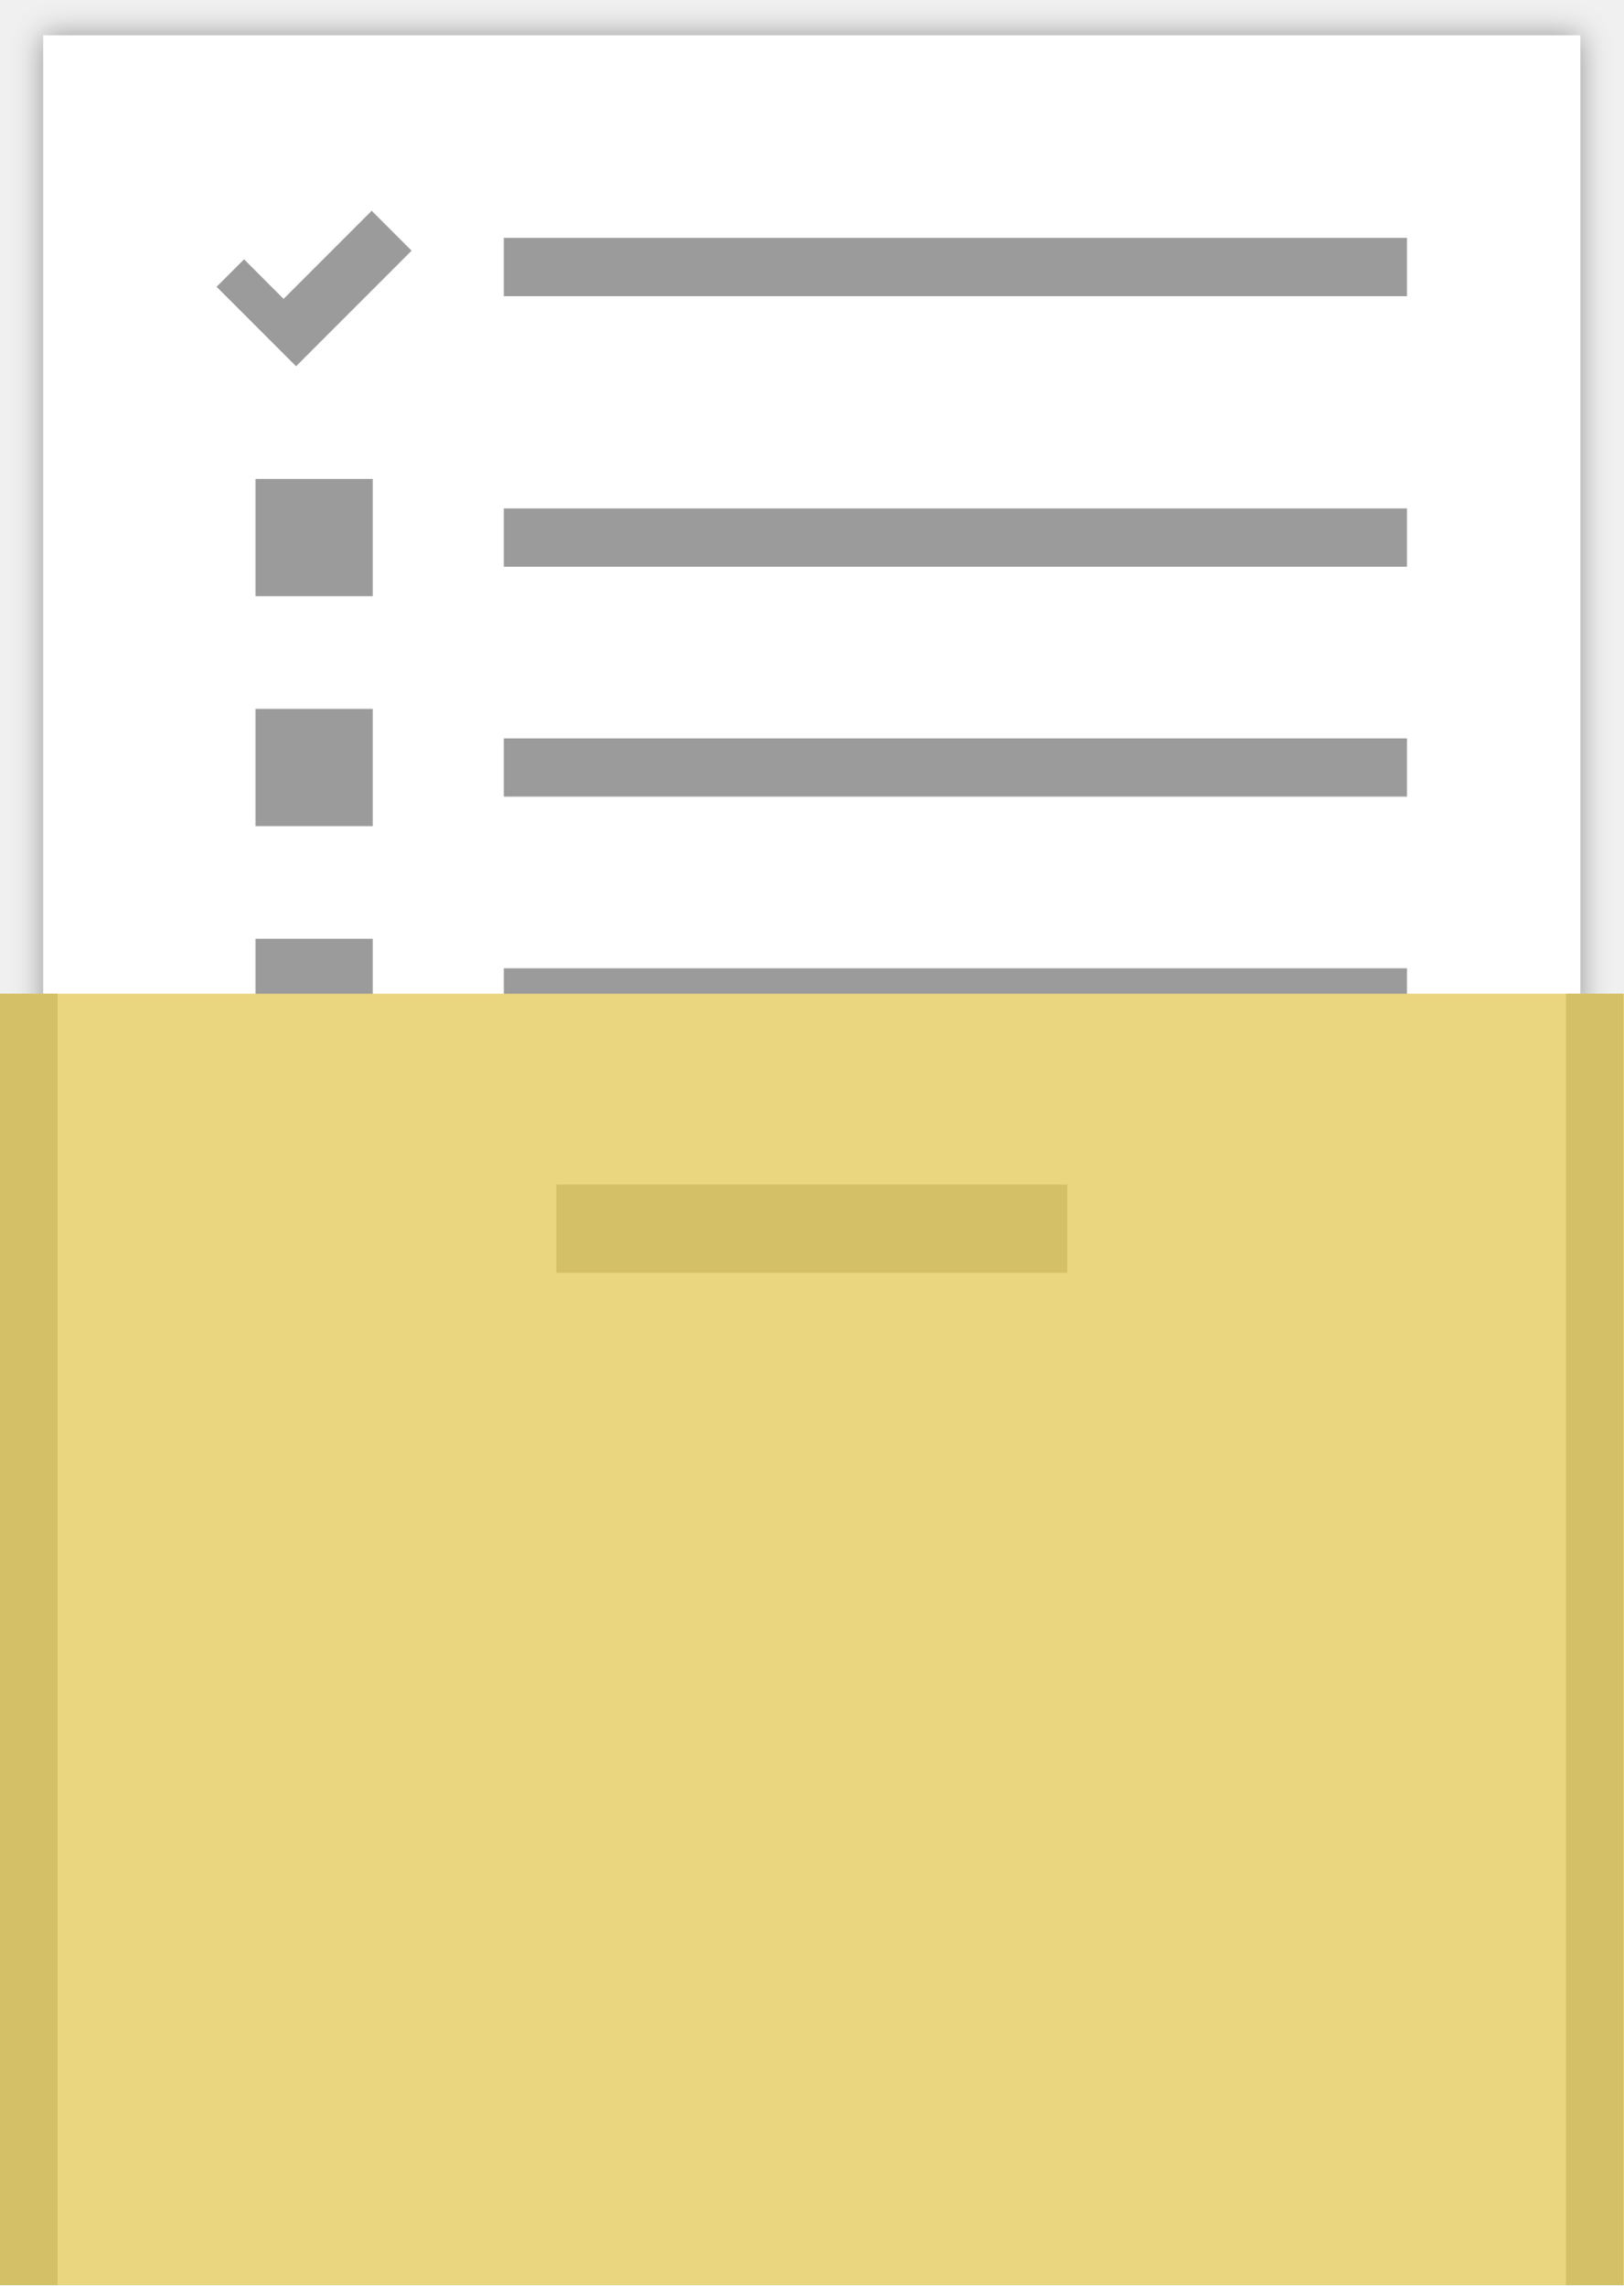
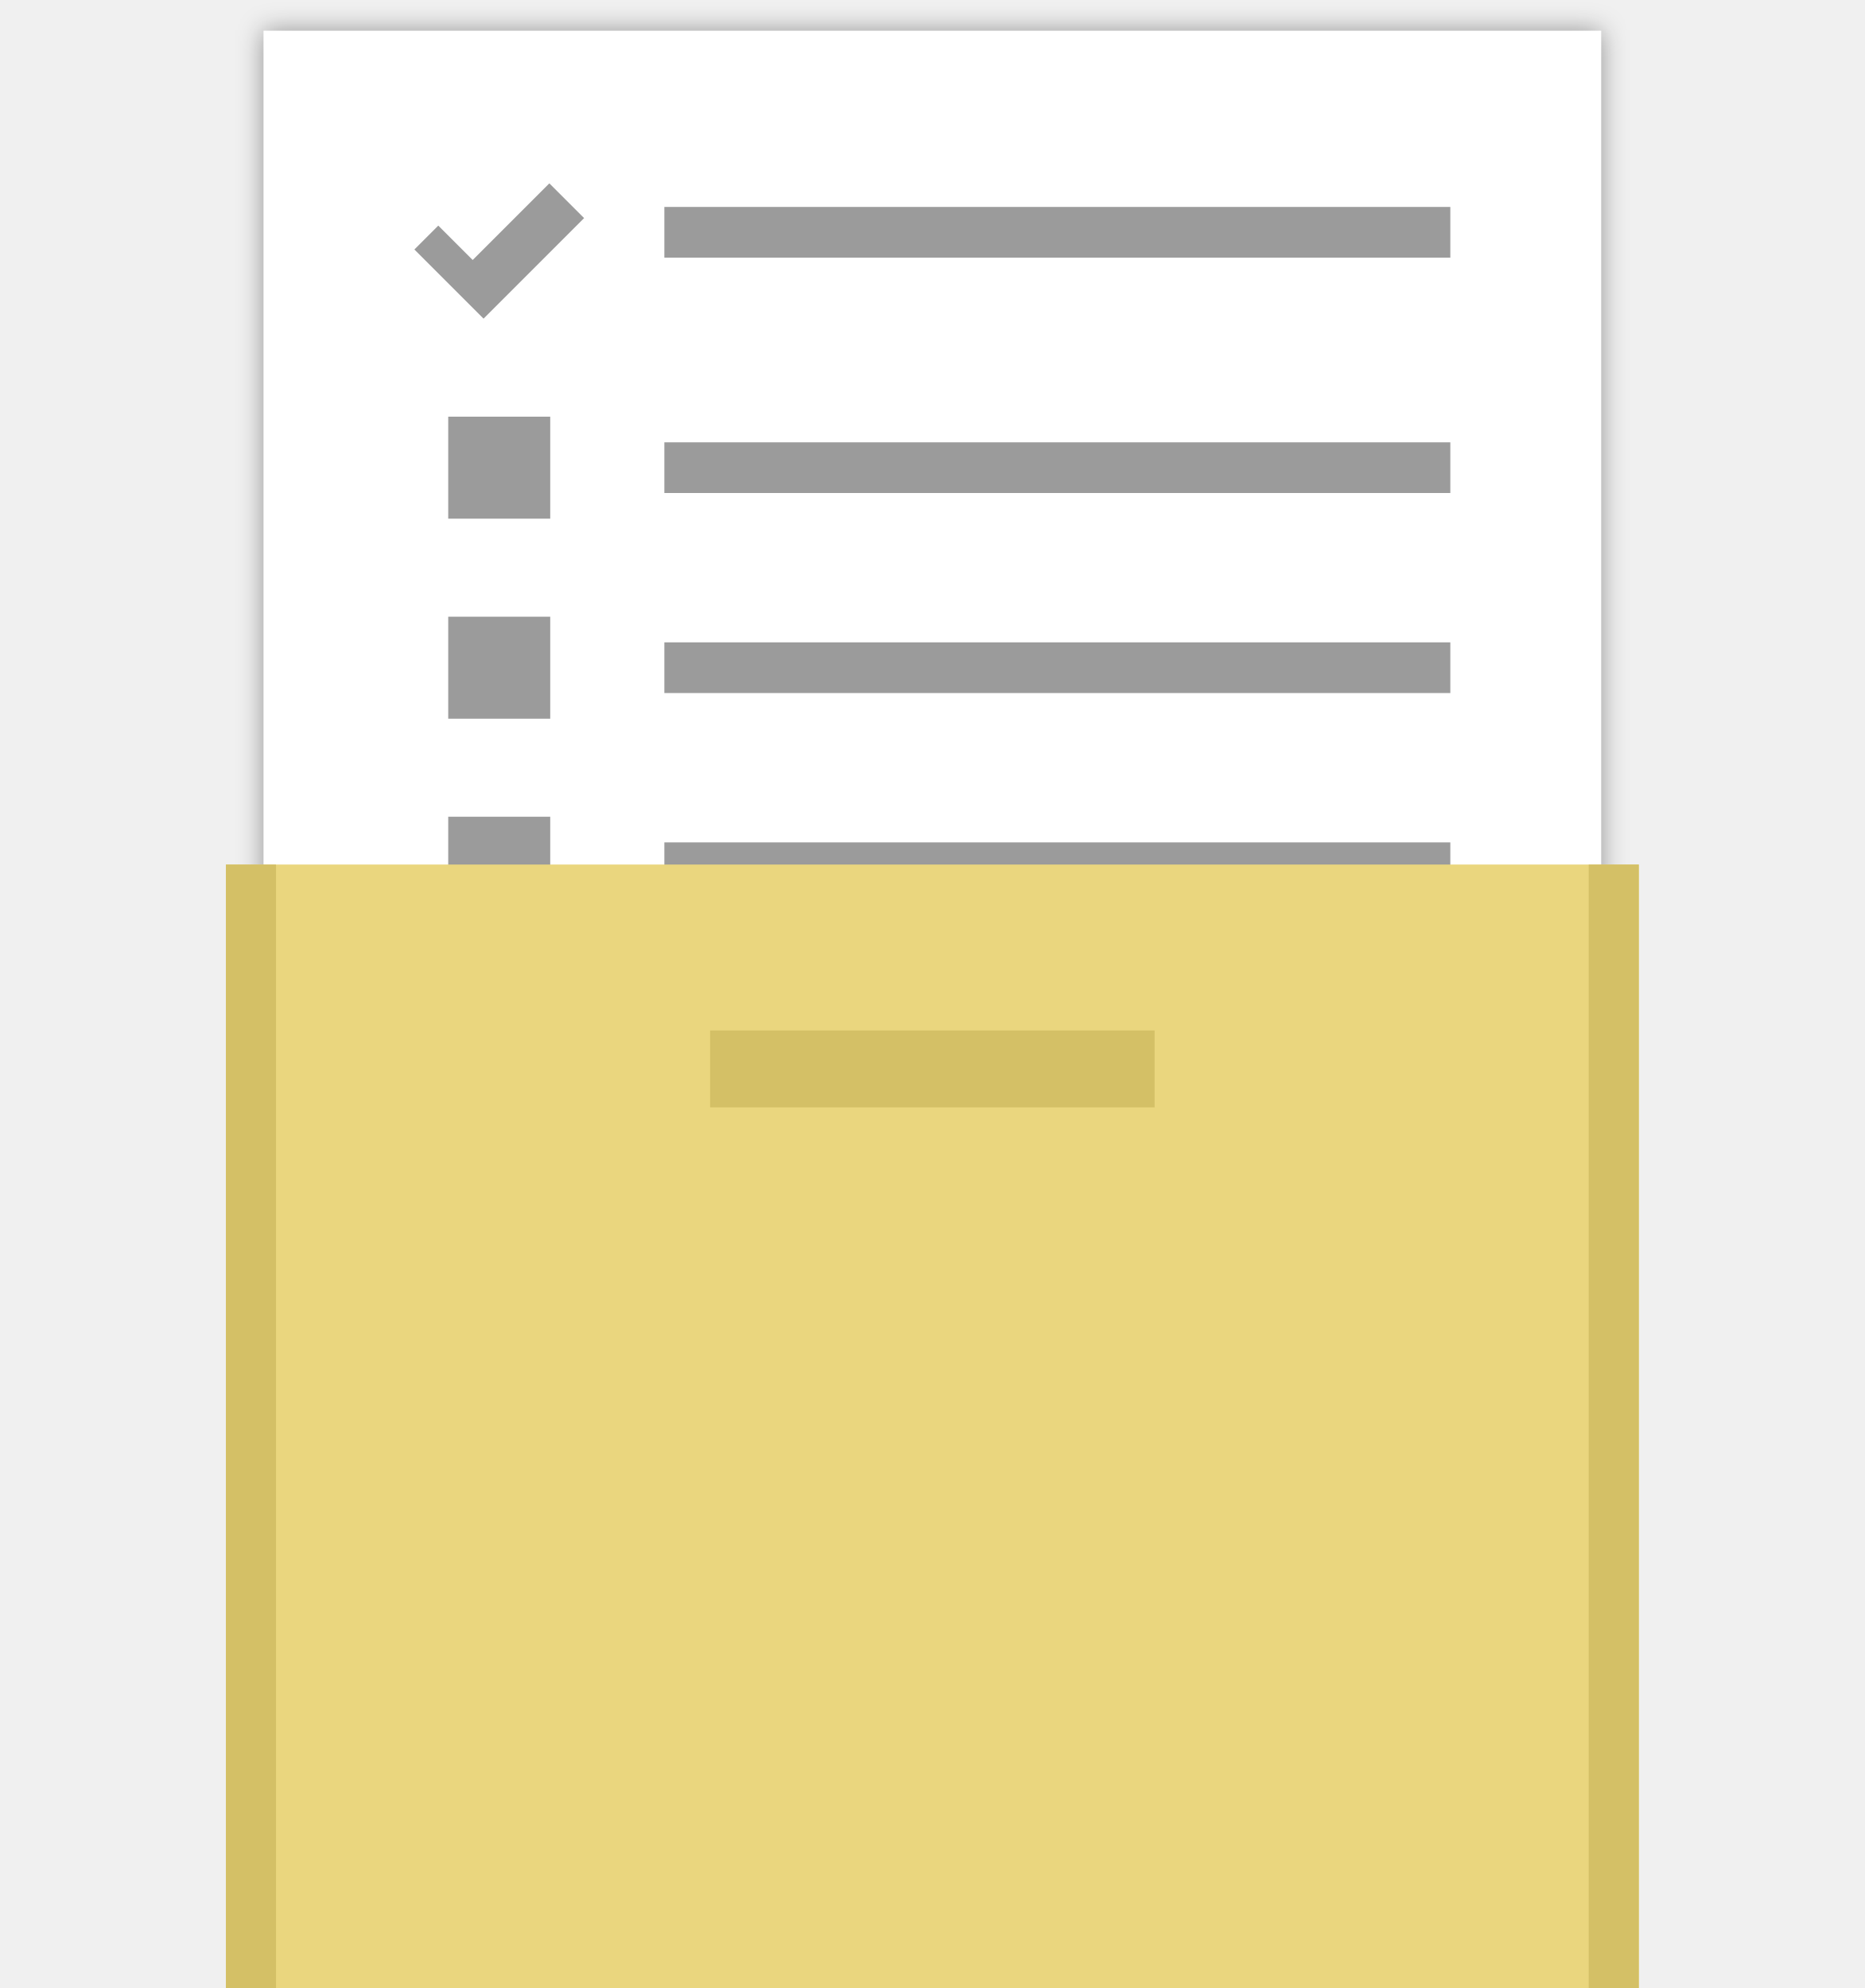
- <svg xmlns="http://www.w3.org/2000/svg" width="55.291mm" height="77.808mm" viewBox="0 0 55.291 77.808" version="1.1" id="svg8">
+ <svg xmlns="http://www.w3.org/2000/svg" width="81.38mm" height="86.772mm" viewBox="0 0 81.38 86.772" version="1.1" id="svg8">
  <defs id="defs2">
    <filter style="color-interpolation-filters:sRGB" id="filter952" x="-0.023" width="1.046" y="-0.017" height="1.033">
      <feGaussianBlur stdDeviation="0.5" id="feGaussianBlur954" />
    </filter>
  </defs>
-   <g id="layer1" transform="translate(-137.6244,-140.4507)">
-     <g transform="translate(69.87924,24.87084)" id="g982">
-       <g id="g1056">
-         <g transform="translate(-76.68282,-23.9259)" id="g958">
-           <rect ry="0" rx="0" y="140.707" x="145.899" height="72.76" width="52.35" id="rect926" style="opacity:1;fill:#000000;fill-opacity:0.393;stroke:none;stroke-width:0.213;stroke-linecap:square;stroke-miterlimit:4;stroke-dasharray:none;stroke-opacity:1;paint-order:stroke markers fill;filter:url(#filter952)" />
-           <rect style="opacity:1;fill:#ffffff;fill-opacity:1;stroke:none;stroke-width:0.213;stroke-linecap:square;stroke-miterlimit:4;stroke-dasharray:none;stroke-opacity:1;paint-order:stroke markers fill" id="rect826" width="52.35" height="72.76" x="145.899" y="140.707" rx="0" ry="0" />
+   <g id="layer1" transform="translate(-127.7651,-131.4868)">
+     <g id="g4564">
+       <rect y="131.487" x="127.765" height="86.772" width="81.38" id="rect4538" style="opacity:0;fill:#d4c066;fill-opacity:1;stroke:none;stroke-width:0.176;stroke-linecap:square;stroke-miterlimit:4;stroke-dasharray:none;stroke-opacity:1;paint-order:stroke markers fill" />
+       <g id="g982" transform="matrix(1.115205,0,0,1.115205,62.07468,2.591588)">
+         <g id="g1056">
+           <g id="g958" transform="translate(-76.68282,-23.9259)">
+             <rect style="opacity:1;fill:#000000;fill-opacity:0.393;stroke:none;stroke-width:0.213;stroke-linecap:square;stroke-miterlimit:4;stroke-dasharray:none;stroke-opacity:1;paint-order:stroke markers fill;filter:url(#filter952)" id="rect926" width="52.35" height="72.76" x="145.899" y="140.707" rx="0" ry="0" />
+             <rect ry="0" rx="0" y="140.707" x="145.899" height="72.76" width="52.35" id="rect826" style="opacity:1;fill:#ffffff;fill-opacity:1;stroke:none;stroke-width:0.213;stroke-linecap:square;stroke-miterlimit:4;stroke-dasharray:none;stroke-opacity:1;paint-order:stroke markers fill" />
+           </g>
+           <g id="g976" transform="translate(3.9583331e-7,-24.87083)">
+             <rect style="opacity:1;fill:#000000;fill-opacity:0.393;stroke:none;stroke-width:0.2;stroke-linecap:square;stroke-miterlimit:4;stroke-dasharray:none;stroke-opacity:1;paint-order:stroke markers fill" id="rect960" width="30.758" height="1.984" x="84.903" y="148.55" />
+             <path id="rect962" transform="scale(0.2645833)" d="m 303.881,557.959 -11.338,11.338 -5.086,-5.088 -3.535,3.535 5.086,5.088 5.143,5.141 3.535,-3.535 11.336,-11.338 z" style="opacity:1;fill:#000000;fill-opacity:0.393;stroke:none;stroke-width:0.756;stroke-linecap:square;stroke-miterlimit:4;stroke-dasharray:none;stroke-opacity:1;paint-order:stroke markers fill" />
+           </g>
+           <g id="g1000" transform="translate(0,-15.65808)">
+             <rect style="opacity:1;fill:#000000;fill-opacity:0.393;stroke:none;stroke-width:0.2;stroke-linecap:square;stroke-miterlimit:4;stroke-dasharray:none;stroke-opacity:1;paint-order:stroke markers fill" id="rect978" width="30.758" height="1.984" x="84.903" y="148.55" />
+             <rect y="147.546" x="76.445" height="3.992" width="3.992" id="rect996" style="opacity:1;fill:#000000;fill-opacity:0.393;stroke:none;stroke-width:0.2;stroke-linecap:square;stroke-miterlimit:4;stroke-dasharray:none;stroke-opacity:1;paint-order:stroke markers fill" />
+           </g>
+           <g id="g1006" transform="translate(0,-7.829041)">
+             <rect y="148.55" x="84.903" height="1.984" width="30.758" id="rect1002" style="opacity:1;fill:#000000;fill-opacity:0.393;stroke:none;stroke-width:0.2;stroke-linecap:square;stroke-miterlimit:4;stroke-dasharray:none;stroke-opacity:1;paint-order:stroke markers fill" />
+             <rect style="opacity:1;fill:#000000;fill-opacity:0.393;stroke:none;stroke-width:0.2;stroke-linecap:square;stroke-miterlimit:4;stroke-dasharray:none;stroke-opacity:1;paint-order:stroke markers fill" id="rect1004" width="3.992" height="3.992" x="76.445" y="147.546" />
+           </g>
+           <g id="g1018" transform="translate(0,3.4633333e-6)">
+             <rect y="148.55" x="84.903" height="1.984" width="30.758" id="rect1014" style="opacity:1;fill:#000000;fill-opacity:0.393;stroke:none;stroke-width:0.2;stroke-linecap:square;stroke-miterlimit:4;stroke-dasharray:none;stroke-opacity:1;paint-order:stroke markers fill" />
+             <rect style="opacity:1;fill:#000000;fill-opacity:0.393;stroke:none;stroke-width:0.2;stroke-linecap:square;stroke-miterlimit:4;stroke-dasharray:none;stroke-opacity:1;paint-order:stroke markers fill" id="rect1016" width="3.992" height="3.992" x="76.445" y="147.546" />
+           </g>
+           <rect style="opacity:1;fill:#ead67e;fill-opacity:1;stroke:none;stroke-width:0.183;stroke-linecap:square;stroke-miterlimit:4;stroke-dasharray:none;stroke-opacity:1;paint-order:stroke markers fill" id="rect1020" width="55.291" height="43.971" x="67.745" y="149.417" />
+           <rect style="opacity:1;fill:#d4c066;fill-opacity:1;stroke:none;stroke-width:0.147;stroke-linecap:square;stroke-miterlimit:4;stroke-dasharray:none;stroke-opacity:1;paint-order:stroke markers fill" id="rect1025" width="1.961" height="43.971" x="-69.706" y="149.417" transform="scale(-1,1)" />
+           <rect transform="scale(-1,1)" y="149.417" x="-123.037" height="43.971" width="1.961" id="rect1027" style="opacity:1;fill:#d4c066;fill-opacity:1;stroke:none;stroke-width:0.147;stroke-linecap:square;stroke-miterlimit:4;stroke-dasharray:none;stroke-opacity:1;paint-order:stroke markers fill" />
+           <rect style="opacity:1;fill:#d4c066;fill-opacity:1;stroke:none;stroke-width:0.2;stroke-linecap:square;stroke-miterlimit:4;stroke-dasharray:none;stroke-opacity:1;paint-order:stroke markers fill" id="rect1029" width="17.396" height="3.01" x="86.693" y="155.911" />
        </g>
-         <g transform="translate(3.9583331e-7,-24.87083)" id="g976">
-           <rect y="148.55" x="84.903" height="1.984" width="30.758" id="rect960" style="opacity:1;fill:#000000;fill-opacity:0.393;stroke:none;stroke-width:0.2;stroke-linecap:square;stroke-miterlimit:4;stroke-dasharray:none;stroke-opacity:1;paint-order:stroke markers fill" />
-           <path style="opacity:1;fill:#000000;fill-opacity:0.393;stroke:none;stroke-width:0.756;stroke-linecap:square;stroke-miterlimit:4;stroke-dasharray:none;stroke-opacity:1;paint-order:stroke markers fill" d="m 303.881,557.959 -11.338,11.338 -5.086,-5.088 -3.535,3.535 5.086,5.088 5.143,5.141 3.535,-3.535 11.336,-11.338 z" transform="scale(0.2645833)" id="rect962" />
-         </g>
-         <g transform="translate(0,-15.65808)" id="g1000">
-           <rect y="148.55" x="84.903" height="1.984" width="30.758" id="rect978" style="opacity:1;fill:#000000;fill-opacity:0.393;stroke:none;stroke-width:0.2;stroke-linecap:square;stroke-miterlimit:4;stroke-dasharray:none;stroke-opacity:1;paint-order:stroke markers fill" />
-           <rect style="opacity:1;fill:#000000;fill-opacity:0.393;stroke:none;stroke-width:0.2;stroke-linecap:square;stroke-miterlimit:4;stroke-dasharray:none;stroke-opacity:1;paint-order:stroke markers fill" id="rect996" width="3.992" height="3.992" x="76.445" y="147.546" />
-         </g>
-         <g transform="translate(0,-7.829041)" id="g1006">
-           <rect style="opacity:1;fill:#000000;fill-opacity:0.393;stroke:none;stroke-width:0.2;stroke-linecap:square;stroke-miterlimit:4;stroke-dasharray:none;stroke-opacity:1;paint-order:stroke markers fill" id="rect1002" width="30.758" height="1.984" x="84.903" y="148.55" />
-           <rect y="147.546" x="76.445" height="3.992" width="3.992" id="rect1004" style="opacity:1;fill:#000000;fill-opacity:0.393;stroke:none;stroke-width:0.2;stroke-linecap:square;stroke-miterlimit:4;stroke-dasharray:none;stroke-opacity:1;paint-order:stroke markers fill" />
-         </g>
-         <g transform="translate(0,3.4633333e-6)" id="g1018">
-           <rect style="opacity:1;fill:#000000;fill-opacity:0.393;stroke:none;stroke-width:0.2;stroke-linecap:square;stroke-miterlimit:4;stroke-dasharray:none;stroke-opacity:1;paint-order:stroke markers fill" id="rect1014" width="30.758" height="1.984" x="84.903" y="148.55" />
-           <rect y="147.546" x="76.445" height="3.992" width="3.992" id="rect1016" style="opacity:1;fill:#000000;fill-opacity:0.393;stroke:none;stroke-width:0.2;stroke-linecap:square;stroke-miterlimit:4;stroke-dasharray:none;stroke-opacity:1;paint-order:stroke markers fill" />
-         </g>
-         <rect y="149.417" x="67.745" height="43.971" width="55.291" id="rect1020" style="opacity:1;fill:#ead67e;fill-opacity:1;stroke:none;stroke-width:0.183;stroke-linecap:square;stroke-miterlimit:4;stroke-dasharray:none;stroke-opacity:1;paint-order:stroke markers fill" />
-         <rect transform="scale(-1,1)" y="149.417" x="-69.706" height="43.971" width="1.961" id="rect1025" style="opacity:1;fill:#d4c066;fill-opacity:1;stroke:none;stroke-width:0.147;stroke-linecap:square;stroke-miterlimit:4;stroke-dasharray:none;stroke-opacity:1;paint-order:stroke markers fill" />
-         <rect style="opacity:1;fill:#d4c066;fill-opacity:1;stroke:none;stroke-width:0.147;stroke-linecap:square;stroke-miterlimit:4;stroke-dasharray:none;stroke-opacity:1;paint-order:stroke markers fill" id="rect1027" width="1.961" height="43.971" x="-123.037" y="149.417" transform="scale(-1,1)" />
-         <rect y="155.911" x="86.693" height="3.01" width="17.396" id="rect1029" style="opacity:1;fill:#d4c066;fill-opacity:1;stroke:none;stroke-width:0.2;stroke-linecap:square;stroke-miterlimit:4;stroke-dasharray:none;stroke-opacity:1;paint-order:stroke markers fill" />
      </g>
    </g>
  </g>
</svg>
